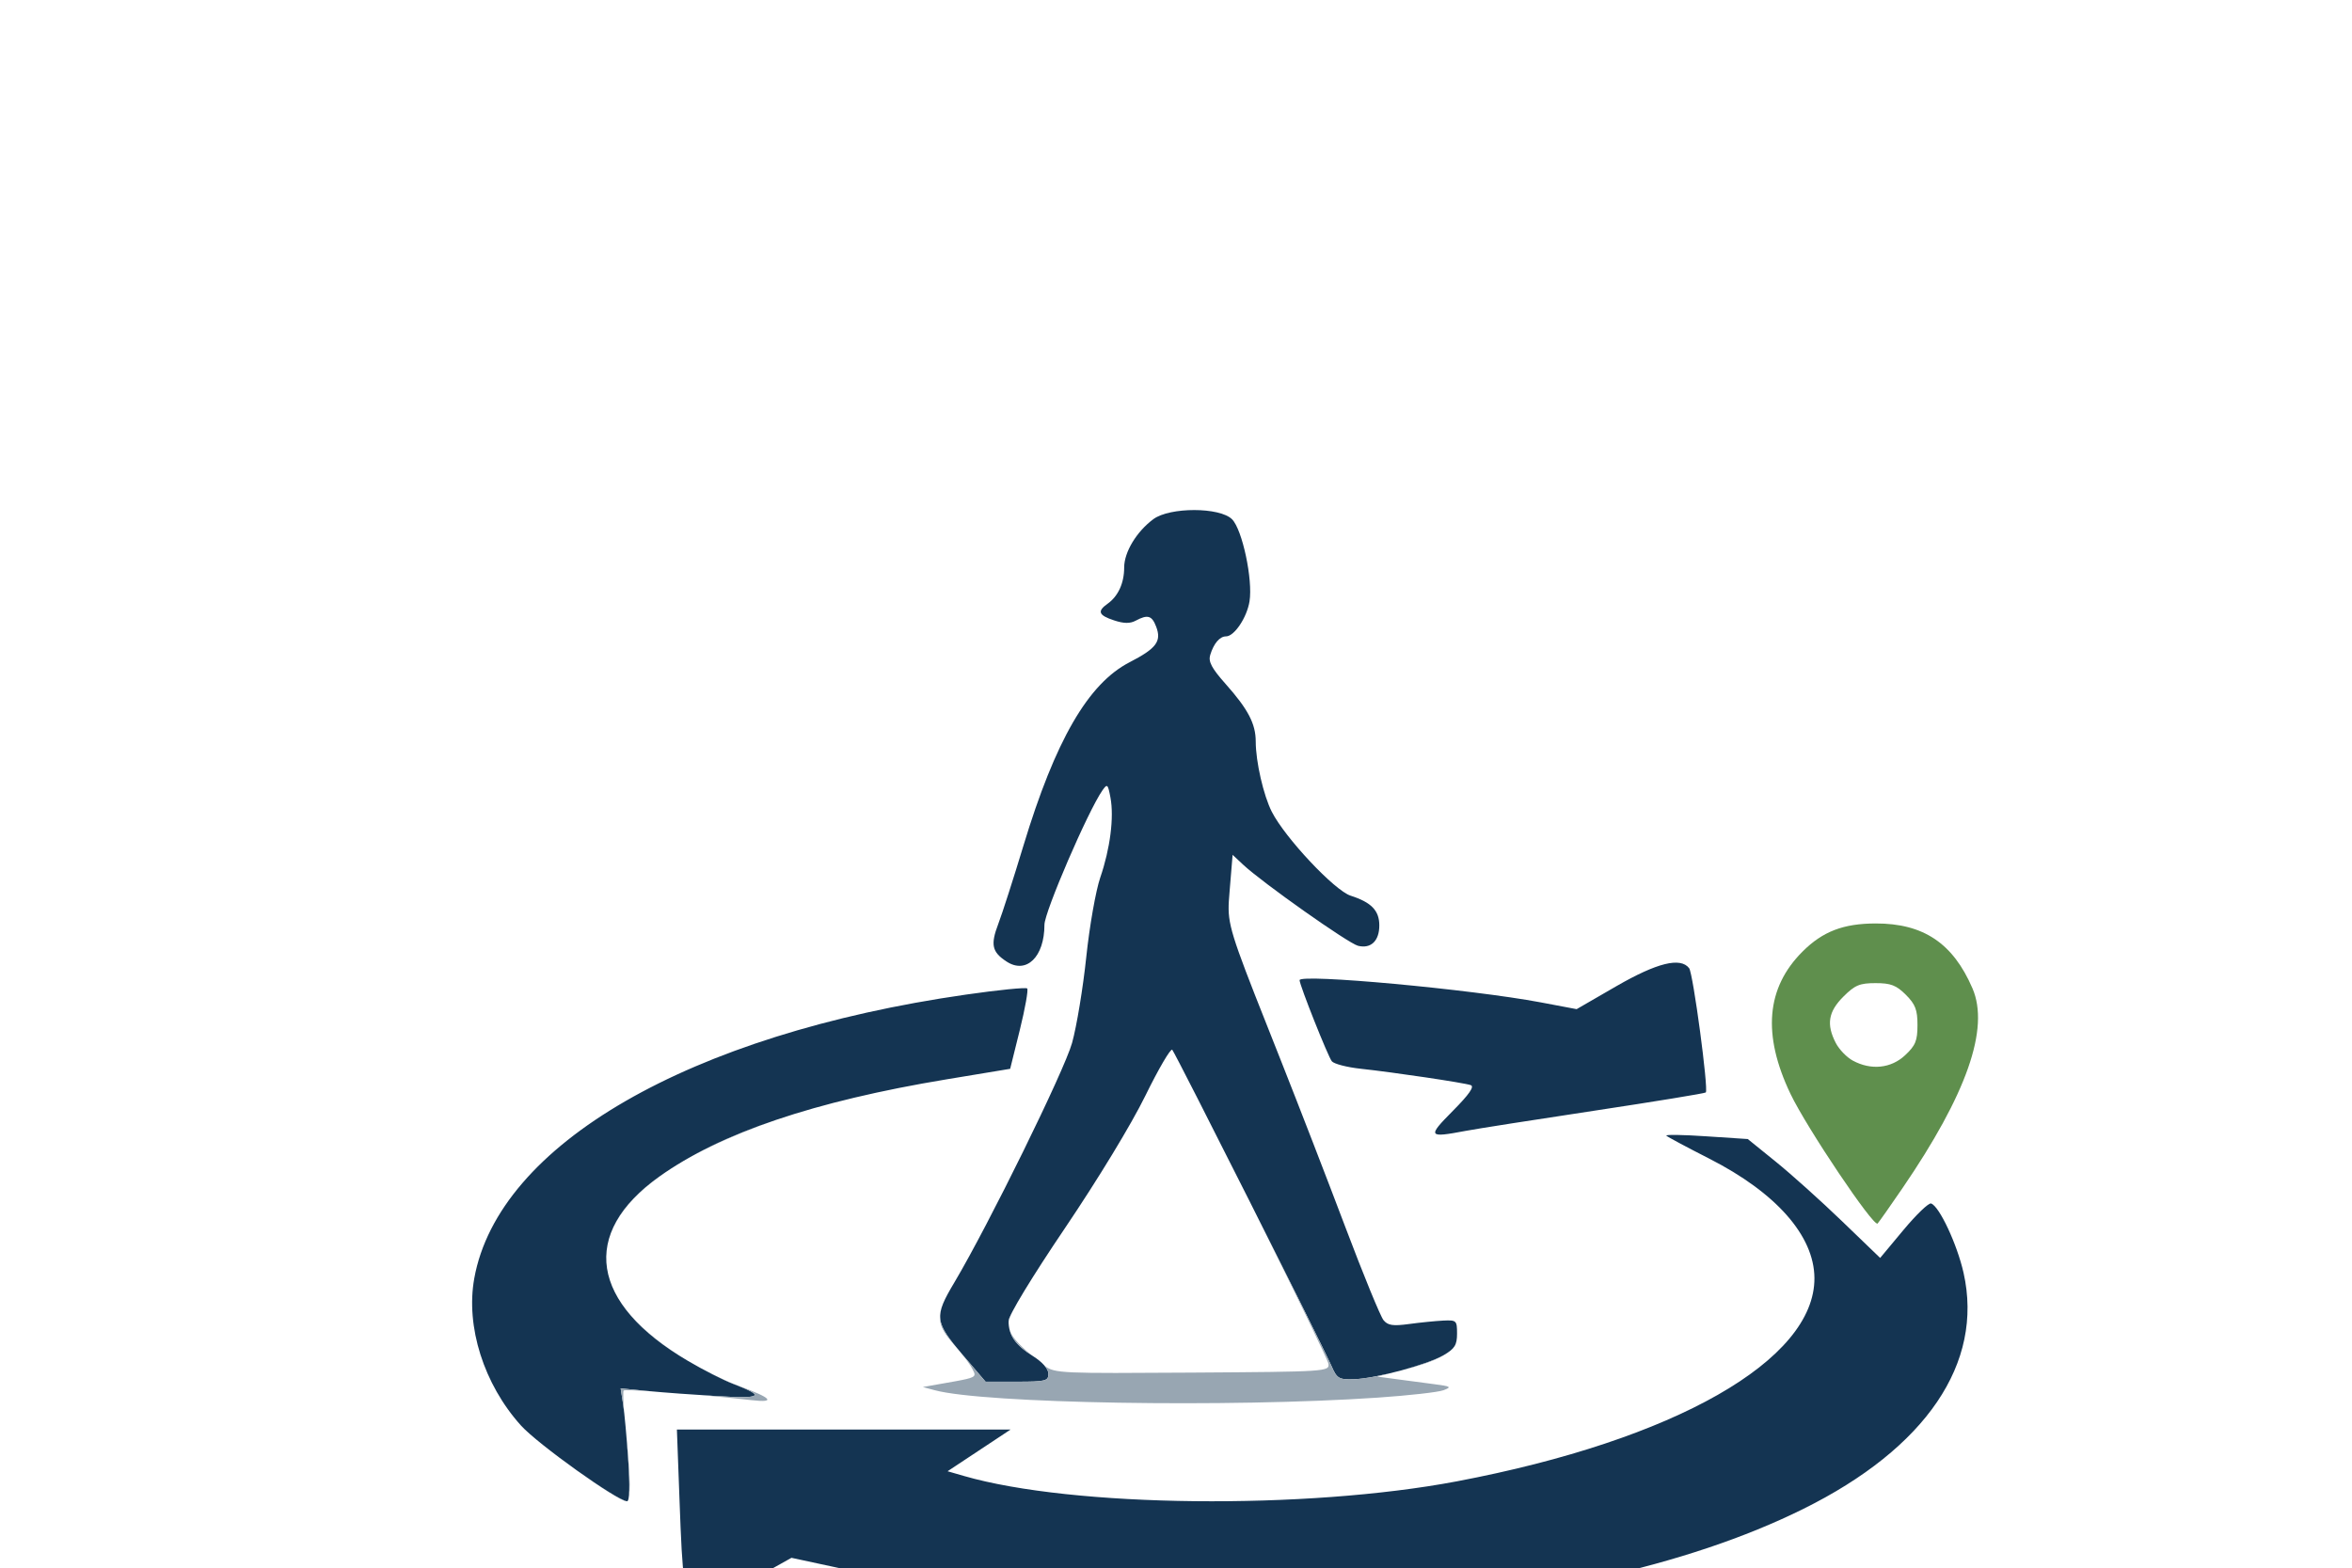
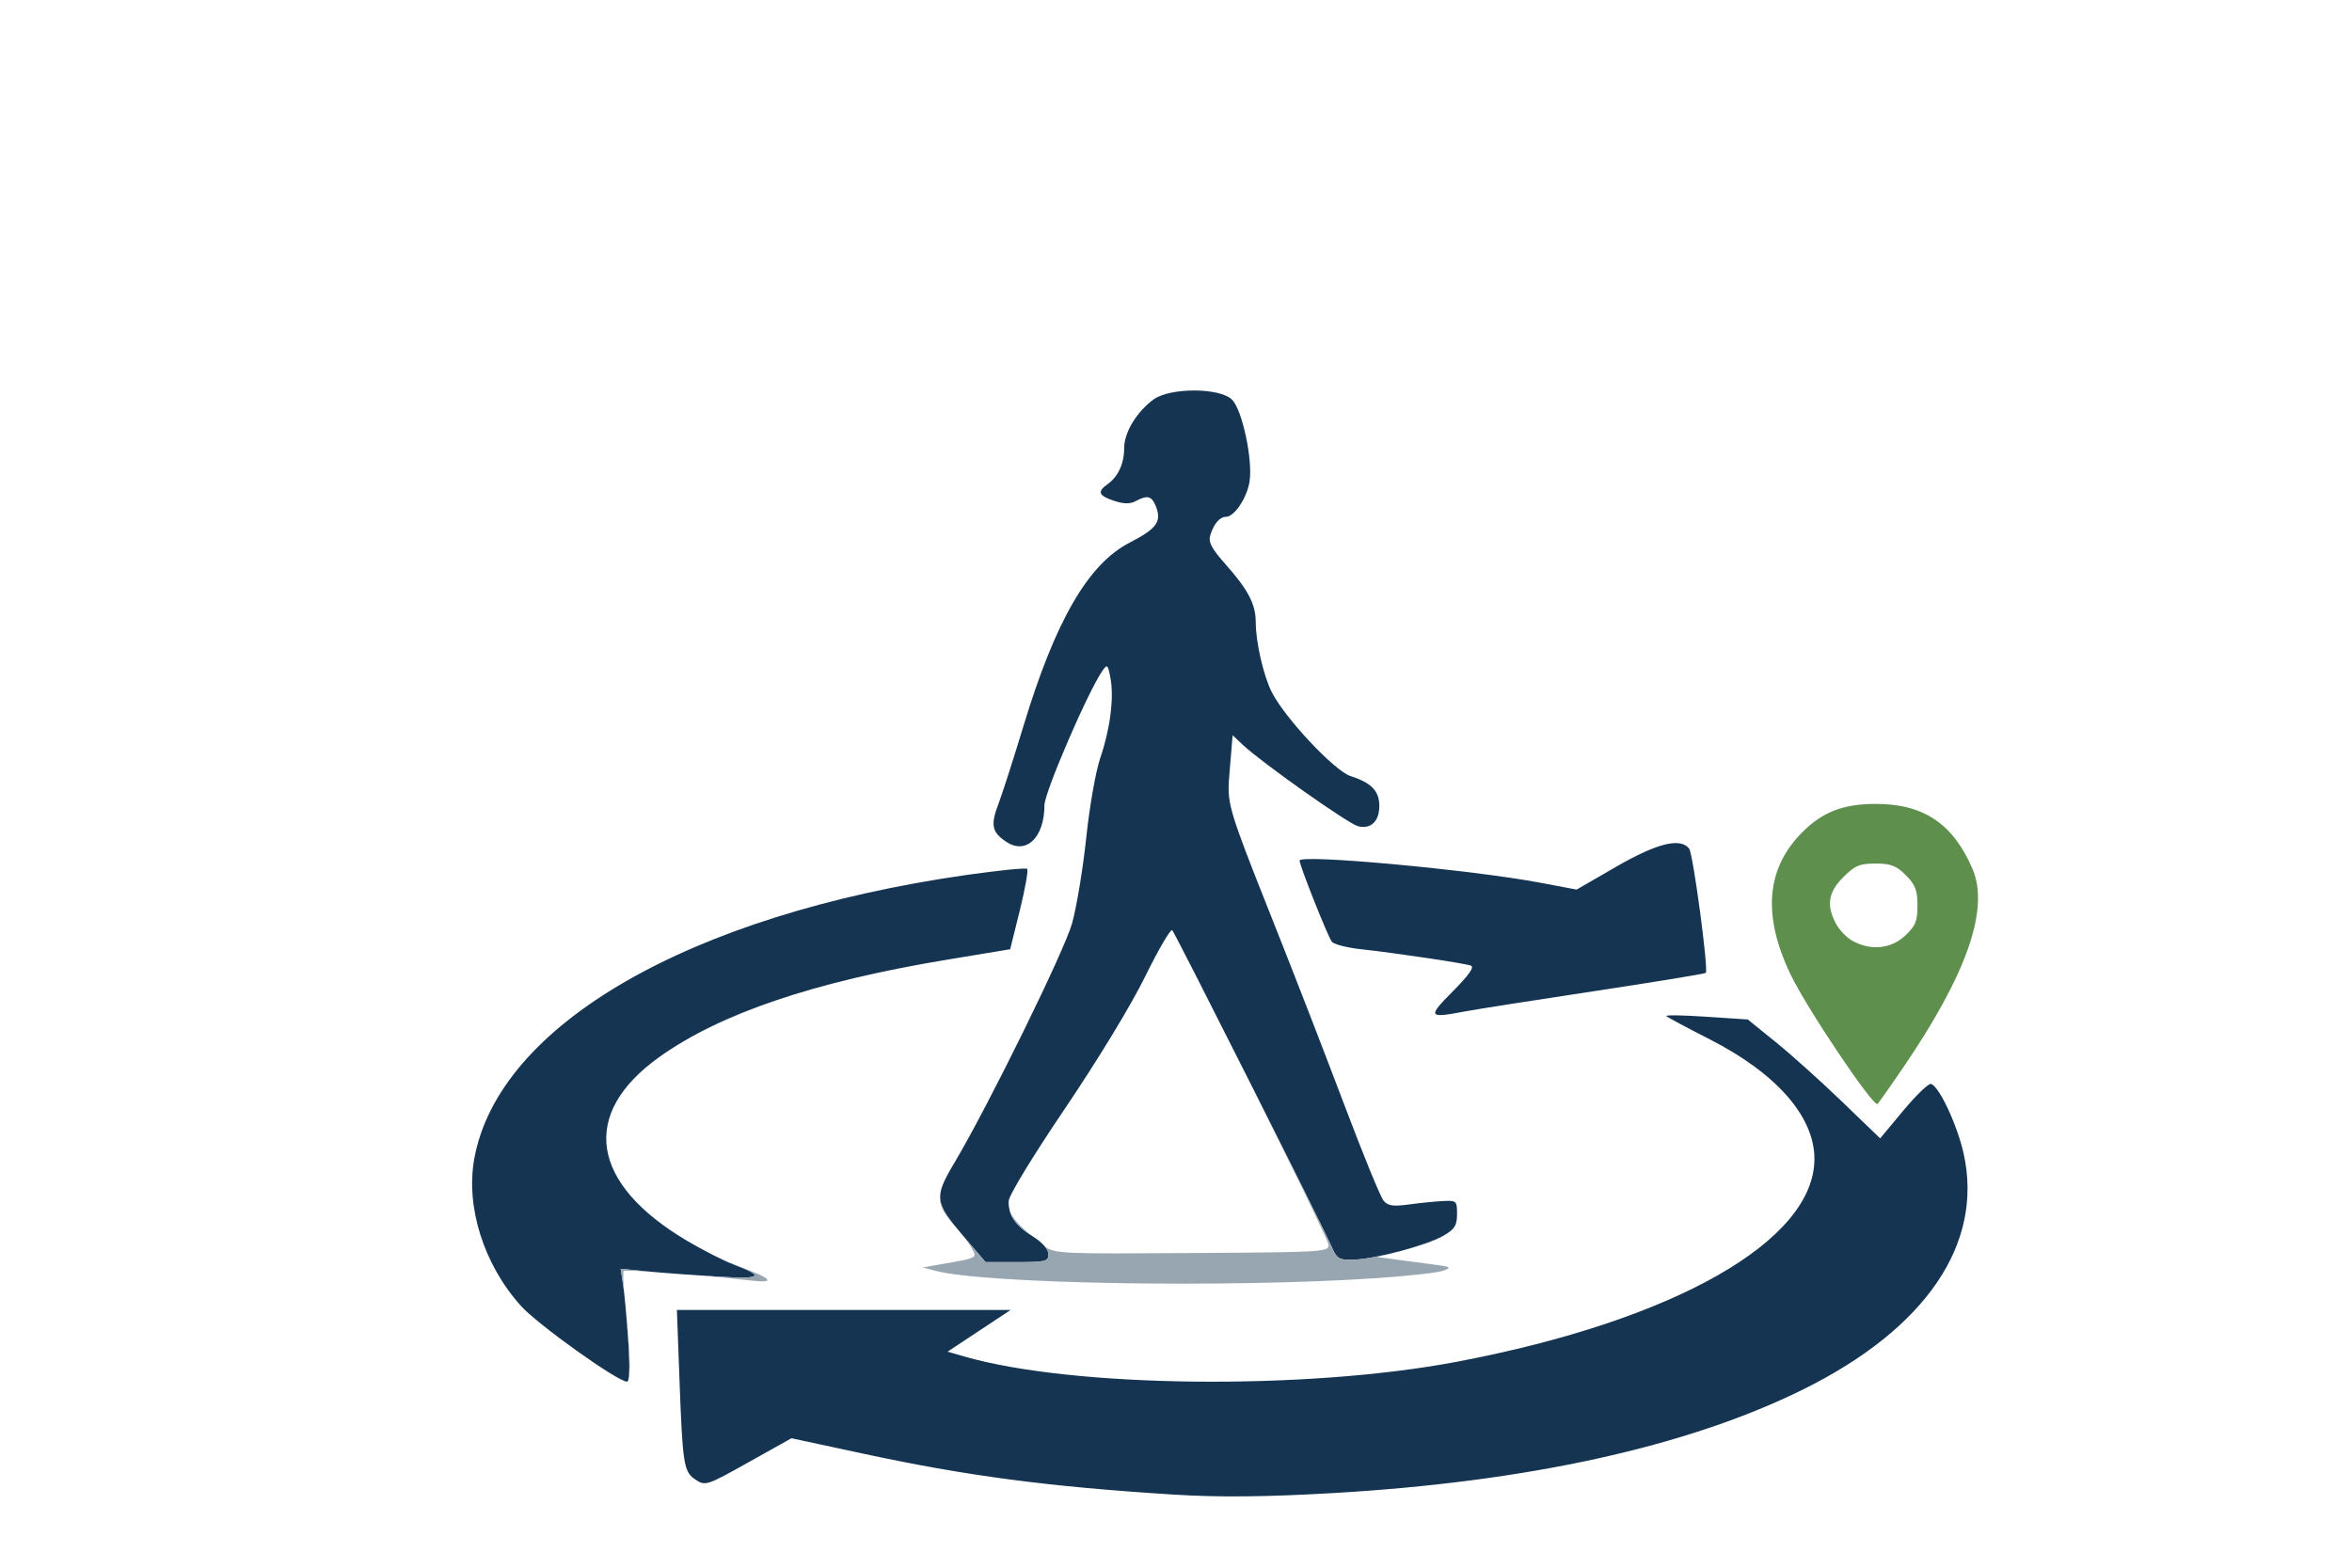
- <svg xmlns="http://www.w3.org/2000/svg" width="1254" height="836" viewBox="330 85 590 300">
+ <svg xmlns="http://www.w3.org/2000/svg" width="1254" height="836" viewBox="330 95 590 340">
  <g>
    <path d="M 664.00 442.97 C647.39,443.92 635.66,444.03 624.50,443.33 C592.87,441.34 572.48,438.65 546.31,433.01 L 528.54 429.19 L 517.78 435.21 C507.36,441.05 506.94,441.19 504.55,439.63 C501.50,437.63 501.24,436.02 500.44,414.25 L 499.80 397.00 L 541.65 397.01 L 583.50 397.01 L 575.60 402.24 L 567.70 407.47 L 571.78 408.65 C599.06,416.55 657.59,417.18 695.51,409.99 C750.10,399.63 785.31,379.59 785.15,358.97 C785.07,348.38 775.55,337.58 758.78,329.04 C753.12,326.16 748.28,323.57 748.00,323.27 C747.72,322.97 752.21,323.04 757.96,323.43 L 768.43 324.12 L 775.46 329.81 C779.33,332.94 786.80,339.65 792.07,344.73 L 801.64 353.95 L 807.48 346.94 C810.69,343.09 813.80,340.09 814.41,340.29 C816.46,340.94 820.94,350.50 822.56,357.69 C827.65,380.33 813.16,401.67 782.32,416.94 C753.27,431.32 713.10,440.16 664.00,442.97 ZM 593.00 383.01 C593.00,384.83 592.32,385.00 585.12,385.00 L 577.23 385.00 L 571.62 378.42 C564.39,369.96 564.25,368.75 569.46,360.00 C577.93,345.76 597.02,306.91 598.93,300.00 C600.08,295.88 601.68,286.18 602.49,278.46 C603.30,270.74 604.88,261.77 606.00,258.51 C608.48,251.29 609.49,243.42 608.56,238.46 C607.92,235.05 607.76,234.90 606.55,236.63 C602.94,241.78 592.00,267.15 592.00,270.35 C592.00,278.43 587.46,282.84 582.49,279.58 C578.82,277.18 578.43,275.36 580.43,270.11 C581.40,267.57 584.23,258.77 586.72,250.54 C594.72,224.10 602.96,209.85 613.34,204.50 C620.08,201.03 621.42,199.24 620.03,195.58 C618.96,192.76 617.90,192.45 614.89,194.06 C613.47,194.82 611.91,194.80 609.45,193.98 C605.56,192.70 605.17,191.70 607.84,189.81 C610.50,187.92 612.00,184.63 612.00,180.71 C612.00,176.86 615.10,171.72 619.32,168.59 C623.45,165.53 636.00,165.55 639.06,168.62 C641.64,171.20 644.32,183.81 643.44,189.22 C642.78,193.29 639.62,198.00 637.55,198.00 C635.97,198.00 634.47,199.76 633.58,202.67 C633.07,204.34 633.95,206.00 637.44,209.93 C643.10,216.30 645.00,219.94 645.00,224.40 C645.00,229.40 646.95,237.92 649.03,242.00 C652.36,248.55 664.78,261.77 668.80,263.06 C674.02,264.74 676.00,266.79 676.00,270.53 C676.00,274.42 673.88,276.44 670.65,275.63 C668.23,275.02 646.66,259.79 641.85,255.29 L 639.20 252.81 L 638.51 261.16 C638.49,261.50 638.46,261.83 638.43,262.15 C638.29,263.81 638.18,265.14 638.20,266.46 C638.28,271.80 640.48,277.12 651.54,305.00 C655.79,315.73 662.97,334.27 667.48,346.21 C671.99,358.15 676.30,368.66 677.06,369.57 C678.15,370.89 679.42,371.08 683.46,370.53 C686.23,370.15 690.08,369.77 692.00,369.67 C695.36,369.51 695.50,369.64 695.50,372.94 C695.50,375.80 694.92,376.72 692.12,378.36 C687.99,380.77 674.96,384.25 669.50,384.39 C665.86,384.49 665.36,384.19 664.00,381.06 C661.65,375.69 624.86,302.59 624.06,301.72 C623.67,301.30 620.64,306.47 617.33,313.22 C613.80,320.43 605.46,334.15 597.16,346.45 C588.85,358.75 583.00,368.38 583.00,369.77 C583.00,373.34 584.67,375.77 589.04,378.53 C591.49,380.07 593.00,381.78 593.00,383.01 ZM 487.60 404.75 C488.04,411.30 487.93,415.00 487.30,415.00 C484.95,415.00 464.89,400.67 460.67,395.98 C451.37,385.64 446.79,371.17 448.97,359.08 C455.03,325.48 502.90,297.84 572.30,287.88 C580.43,286.71 587.35,286.02 587.67,286.34 C587.99,286.66 587.16,291.32 585.83,296.71 L 583.40 306.50 L 567.45 309.14 C534.25,314.64 510.71,322.61 495.43,333.51 C475.36,347.83 478.05,365.33 502.55,379.77 C506.37,382.03 511.52,384.64 514.00,385.58 C522.02,388.64 521.17,389.30 510.00,388.63 C504.23,388.29 496.39,387.71 492.60,387.35 L 485.69 386.68 L 486.30 390.59 C486.64,392.74 487.22,399.11 487.60,404.75 ZM 446.17 552.50 L 441.50 574.50 L 431.83 574.79 C426.51,574.94 421.91,574.66 421.60,574.16 C420.61,572.56 403.91,503.71 403.30,498.75 L 402.72 494.00 L 412.25 494.00 C418.97,494.00 421.92,494.37 422.25,495.25 C422.50,495.94 424.92,507.86 427.61,521.75 C430.30,535.63 432.73,546.99 433.00,547.00 C433.27,547.00 434.20,543.51 435.06,539.25 C435.92,534.99 438.39,523.05 440.55,512.72 L 444.48 493.93 L 462.50 494.50 L 468.44 520.19 C471.71,534.32 474.69,545.69 475.07,545.45 C475.46,545.22 476.08,542.88 476.47,540.26 C476.85,537.64 478.66,527.85 480.48,518.50 C482.30,509.15 484.08,499.81 484.44,497.75 L 485.09 494.00 L 493.05 494.00 C493.46,494.00 493.85,494.00 494.22,494.00 C497.88,493.99 499.73,493.99 500.44,494.88 C501.16,495.79 500.70,497.63 499.79,501.33 C499.70,501.70 499.60,502.09 499.50,502.50 C496.91,513.07 490.94,540.01 487.48,556.75 C485.63,565.69 483.84,573.46 483.50,574.00 C483.16,574.55 478.89,575.00 474.02,575.00 L 465.16 575.00 L 464.15 571.75 C463.60,569.96 460.79,558.26 457.90,545.75 C455.02,533.24 452.29,523.00 451.83,523.00 C451.37,523.00 450.96,524.69 450.92,526.75 C450.87,528.81 448.73,540.40 446.17,552.50 ZM 697.61 322.08 C688.19,323.86 688.00,323.56 694.46,317.04 C698.56,312.90 699.93,310.93 698.93,310.59 C697.14,309.98 679.57,307.37 671.30,306.48 C667.88,306.11 664.64,305.27 664.09,304.61 C663.15,303.47 656.00,285.49 656.00,284.26 C656.00,282.58 699.12,286.55 716.50,289.83 L 725.50 291.53 L 735.48 285.76 C745.67,279.89 751.54,278.43 753.72,281.25 C754.72,282.54 758.62,311.71 757.90,312.43 C757.68,312.66 745.12,314.71 730.00,317.00 C714.87,319.28 700.30,321.57 697.61,322.08 ZM 752.00 561.05 L 752.00 575.00 L 728.67 575.00 C715.83,575.00 705.03,574.70 704.67,574.33 C704.30,573.97 704.00,555.97 704.00,534.33 L 704.00 495.00 L 723.36 495.00 C734.01,495.00 744.81,494.71 747.36,494.36 L 752.00 493.73 L 752.00 508.00 L 722.00 508.00 L 722.00 527.00 L 749.09 527.00 L 748.80 533.75 L 748.50 540.50 L 735.21 540.78 L 721.93 541.06 L 722.21 550.78 L 722.50 560.50 ZM 601.00 562.50 L 601.00 575.00 L 593.67 575.00 C589.63,575.00 586.03,574.70 585.67,574.33 C585.30,573.97 585.00,555.52 585.00,533.33 L 585.00 493.00 L 601.00 493.00 L 601.00 517.50 C601.00,530.97 601.34,542.00 601.75,541.99 C602.16,541.98 606.01,537.03 610.31,530.99 L 618.11 520.00 L 636.14 520.00 L 634.15 522.75 C633.06,524.26 628.98,529.55 625.09,534.49 C621.19,539.44 618.00,544.07 618.00,544.79 C618.00,545.50 622.25,552.23 627.44,559.74 C632.62,567.26 636.65,573.76 636.38,574.20 C636.10,574.64 631.89,575.00 627.02,575.00 L 618.15 575.00 L 610.33 562.50 C606.02,555.63 602.16,550.00 601.75,550.00 C601.34,550.00 601.00,555.62 601.00,562.50 ZM 521.99 573.33 C508.68,578.75 497.00,572.38 497.00,559.70 C497.00,554.87 499.65,550.06 504.13,546.74 C507.41,544.31 516.85,542.04 523.75,542.02 L 529.00 542.00 L 529.00 538.61 C529.00,536.75 528.14,534.16 527.08,532.86 C525.42,530.81 524.38,530.52 519.16,530.67 C515.62,530.77 511.24,531.68 508.53,532.88 L 503.92 534.92 L 502.89 532.21 C500.15,525.04 500.38,524.20 505.63,521.89 C511.89,519.15 528.20,518.09 534.12,520.04 C542.88,522.93 546.71,532.09 545.73,547.83 C545.00,559.56 545.73,563.92 548.64,565.25 C550.43,566.06 551.00,567.12 551.00,569.63 C551.00,573.76 548.91,575.00 541.97,575.00 C537.38,575.00 536.40,574.60 533.26,571.46 L 529.72 567.92 L 527.59 569.91 C526.43,571.01 523.90,572.54 521.99,573.33 ZM 778.39 574.58 C775.80,575.36 773.19,575.98 772.59,575.96 C769.56,575.83 763.32,572.78 760.65,570.11 C758.13,567.59 757.57,566.14 757.26,561.30 C756.50,549.71 763.66,543.72 780.00,542.26 L 788.50 541.50 L 788.80 538.42 C788.99,536.49 788.37,534.45 787.13,532.92 C785.43,530.82 784.39,530.52 779.33,530.63 C776.07,530.71 771.23,531.67 768.36,532.82 L 763.22 534.88 L 761.74 529.69 L 760.25 524.50 L 765.38 522.00 C769.99,519.75 771.72,519.50 782.67,519.50 C793.41,519.50 795.17,519.74 797.61,521.56 C804.13,526.42 804.47,527.59 804.84,546.17 L 805.17 563.19 L 808.08 564.85 C810.36,566.14 810.99,567.21 810.99,569.77 C811.00,573.65 808.50,575.00 801.33,575.00 C797.49,575.00 796.27,574.47 793.31,571.51 L 789.83 568.03 L 786.46 570.60 C784.61,572.01 780.97,573.81 778.39,574.58 ZM 846.25 573.97 C841.69,576.12 830.05,576.36 826.20,574.39 C820.40,571.42 819.60,568.55 819.18,549.30 L 818.80 532.11 L 815.15 531.80 L 811.50 531.50 L 810.90 521.00 L 819.00 521.00 L 819.00 505.00 L 835.92 505.00 L 836.50 520.50 L 849.00 521.10 L 849.00 524.97 C849.00,531.48 848.47,532.00 841.89,532.00 L 836.00 532.00 L 836.00 547.48 C836.00,562.87 836.01,562.96 838.49,564.59 C840.83,566.12 843.04,566.07 847.41,564.40 C848.72,563.89 849.00,564.58 849.00,568.23 C849.00,572.10 848.64,572.85 846.25,573.97 ZM 573.00 493.00 L 573.00 575.00 L 565.67 575.00 C561.63,575.00 558.03,574.70 557.67,574.33 C557.30,573.97 557.00,555.52 557.00,533.33 L 557.00 493.00 ZM 775.19 561.96 C780.48,566.89 789.00,561.95 789.00,553.94 L 789.00 549.72 L 783.25 550.37 C774.35,551.37 770.21,557.32 775.19,561.96 ZM 515.65 562.17 C518.00,564.76 522.33,564.44 525.92,561.41 C528.53,559.22 529.00,558.13 529.00,554.27 L 529.00 549.72 L 523.87 550.33 C516.95,551.15 514.00,553.20 514.00,557.19 C514.00,558.93 514.74,561.17 515.65,562.17 Z" fill="rgb(20,52,82)" />
    <path d="M 807.20 336.50 C804.19,340.90 801.40,344.87 801.00,345.31 C800.05,346.37 783.21,321.31 779.14,312.78 C772.05,297.93 773.05,286.17 782.17,277.08 C787.23,272.03 792.40,270.05 800.50,270.03 C812.49,270.01 819.91,274.98 824.79,286.30 C829.14,296.37 823.37,312.85 807.20,336.50 ZM 696.08 561.30 L 695.50 574.50 L 669.43 574.77 C655.10,574.91 643.06,574.73 642.68,574.35 C642.31,573.97 642.00,571.45 642.00,568.75 C642.00,563.85 642.05,563.78 653.52,551.59 C666.99,537.26 669.39,534.23 672.60,527.50 C677.76,516.66 674.18,508.00 664.54,508.00 C659.59,508.00 654.20,510.28 649.22,514.47 L 646.17 517.04 L 642.41 510.85 L 638.65 504.66 L 642.07 501.79 C643.96,500.21 647.97,497.71 651.00,496.24 C655.83,493.89 657.73,493.56 666.52,493.53 C675.34,493.50 677.14,493.81 681.51,496.05 C688.55,499.67 692.25,505.26 692.82,513.13 C693.77,526.27 689.69,534.66 674.54,550.75 L 665.83 560.00 L 674.17 560.01 C678.75,560.01 685.56,560.30 689.29,560.66 ZM 794.76 304.43 C799.34,306.92 804.35,306.41 807.89,303.10 C810.51,300.65 811.00,299.46 811.00,295.52 C811.00,291.69 810.47,290.32 808.08,287.92 C805.68,285.53 804.31,285.00 800.48,285.00 C796.49,285.00 795.30,285.50 792.40,288.40 C788.62,292.18 788.10,295.36 790.51,300.02 C791.34,301.63 793.26,303.62 794.76,304.43 Z" fill="rgb(95,143,77)" />
    <path d="M 593.00 383.01 C593.00,382.43 592.66,381.74 592.05,381.02 C594.58,382.93 596.31,382.93 629.00,382.72 C662.85,382.50 663.50,382.46 663.24,380.50 C663.13,379.61 654.77,362.45 645.80,344.37 C654.58,361.85 662.92,378.60 664.00,381.06 C665.36,384.19 665.86,384.49 669.50,384.39 C671.73,384.33 675.22,383.72 678.85,382.85 L 675.50 383.72 L 680.25 384.36 C682.86,384.71 687.14,385.28 689.75,385.62 C693.96,386.16 694.23,386.34 692.10,387.14 C690.79,387.64 683.36,388.47 675.60,389.00 C638.34,391.53 576.84,390.49 564.44,387.13 L 561.50 386.34 L 565.50 385.63 C572.19,384.46 574.22,384.14 574.44,383.33 C574.54,382.98 574.31,382.54 573.97,381.90 C573.93,381.82 573.89,381.75 573.85,381.67 C573.43,380.87 572.37,379.39 571.16,377.89 C571.31,378.06 571.46,378.24 571.62,378.42 L 577.23 385.00 L 585.12 385.00 C592.32,385.00 593.00,384.83 593.00,383.01 ZM 505.75 388.36 C507.23,388.46 508.67,388.55 510.00,388.63 C521.17,389.30 522.02,388.64 514.00,385.58 C512.38,384.97 509.60,383.63 506.81,382.15 C509.89,383.76 513.10,385.25 515.27,386.04 C523.63,389.09 524.77,390.35 518.50,389.63 C514.83,389.20 510.27,388.76 505.75,388.36 ZM 448.23 542.44 C449.79,534.54 450.88,528.22 450.92,526.75 C450.96,524.69 451.37,523.00 451.83,523.00 C451.97,523.00 452.33,523.97 452.84,525.69 C452.60,525.25 452.43,525.24 452.25,525.42 C451.98,525.69 450.30,532.82 448.23,542.44 ZM 486.58 392.79 C486.48,391.86 486.38,391.11 486.30,390.59 L 485.69 386.68 L 492.60 387.35 C492.80,387.37 493.01,387.39 493.23,387.41 C489.30,387.16 486.60,387.06 486.45,387.22 C486.27,387.40 486.33,389.66 486.58,392.79 ZM 588.63 378.26 C585.44,376.18 583.79,374.27 583.23,371.87 C583.76,373.63 585.30,375.45 588.63,378.26 ZM 569.76 376.20 C569.62,376.05 569.49,375.90 569.36,375.75 C566.57,372.63 565.41,370.58 565.89,367.79 C565.55,370.37 566.76,372.53 569.76,376.20 ZM 487.60 404.75 C487.46,402.74 487.30,400.64 487.14,398.67 C487.61,403.46 487.97,408.65 487.98,410.75 C487.99,411.84 487.91,412.84 487.78,413.59 C487.94,411.96 487.88,408.94 487.60,404.75 ZM 502.59 328.96 C508.49,325.60 515.34,322.57 523.18,319.83 C518.66,321.44 514.36,323.19 510.16,325.12 C507.44,326.37 504.91,327.65 502.59,328.96 ZM 682.40 381.93 C686.45,380.80 690.22,379.47 692.12,378.36 C692.31,378.25 692.49,378.14 692.67,378.03 C690.63,379.44 687.35,380.64 682.40,381.93 ZM 500.93 378.79 C493.75,374.34 488.60,369.61 485.52,364.79 C488.60,369.55 493.73,374.26 500.93,378.79 ZM 483.21 347.79 C485.03,342.91 489.01,338.14 495.19,333.68 C489.05,338.19 485.05,342.94 483.21,347.79 ZM 487.20 414.99 C487.19,415.00 487.17,415.00 487.15,415.00 C486.03,415.00 480.38,411.34 474.52,407.13 C480.27,411.24 485.83,414.82 487.20,414.99 ZM 583.01 370.13 C583.00,370.01 583.00,369.89 583.00,369.77 C583.00,369.42 583.37,368.54 584.06,367.23 C583.39,368.59 583.05,369.53 583.01,370.13 ZM 464.08 571.52 C464.11,571.61 464.13,571.69 464.15,571.75 L 464.76 573.72 C464.70,573.63 464.65,573.53 464.61,573.43 C464.53,573.23 464.35,572.56 464.08,571.52 Z" fill="rgb(152,166,178)" />
  </g>
</svg>
